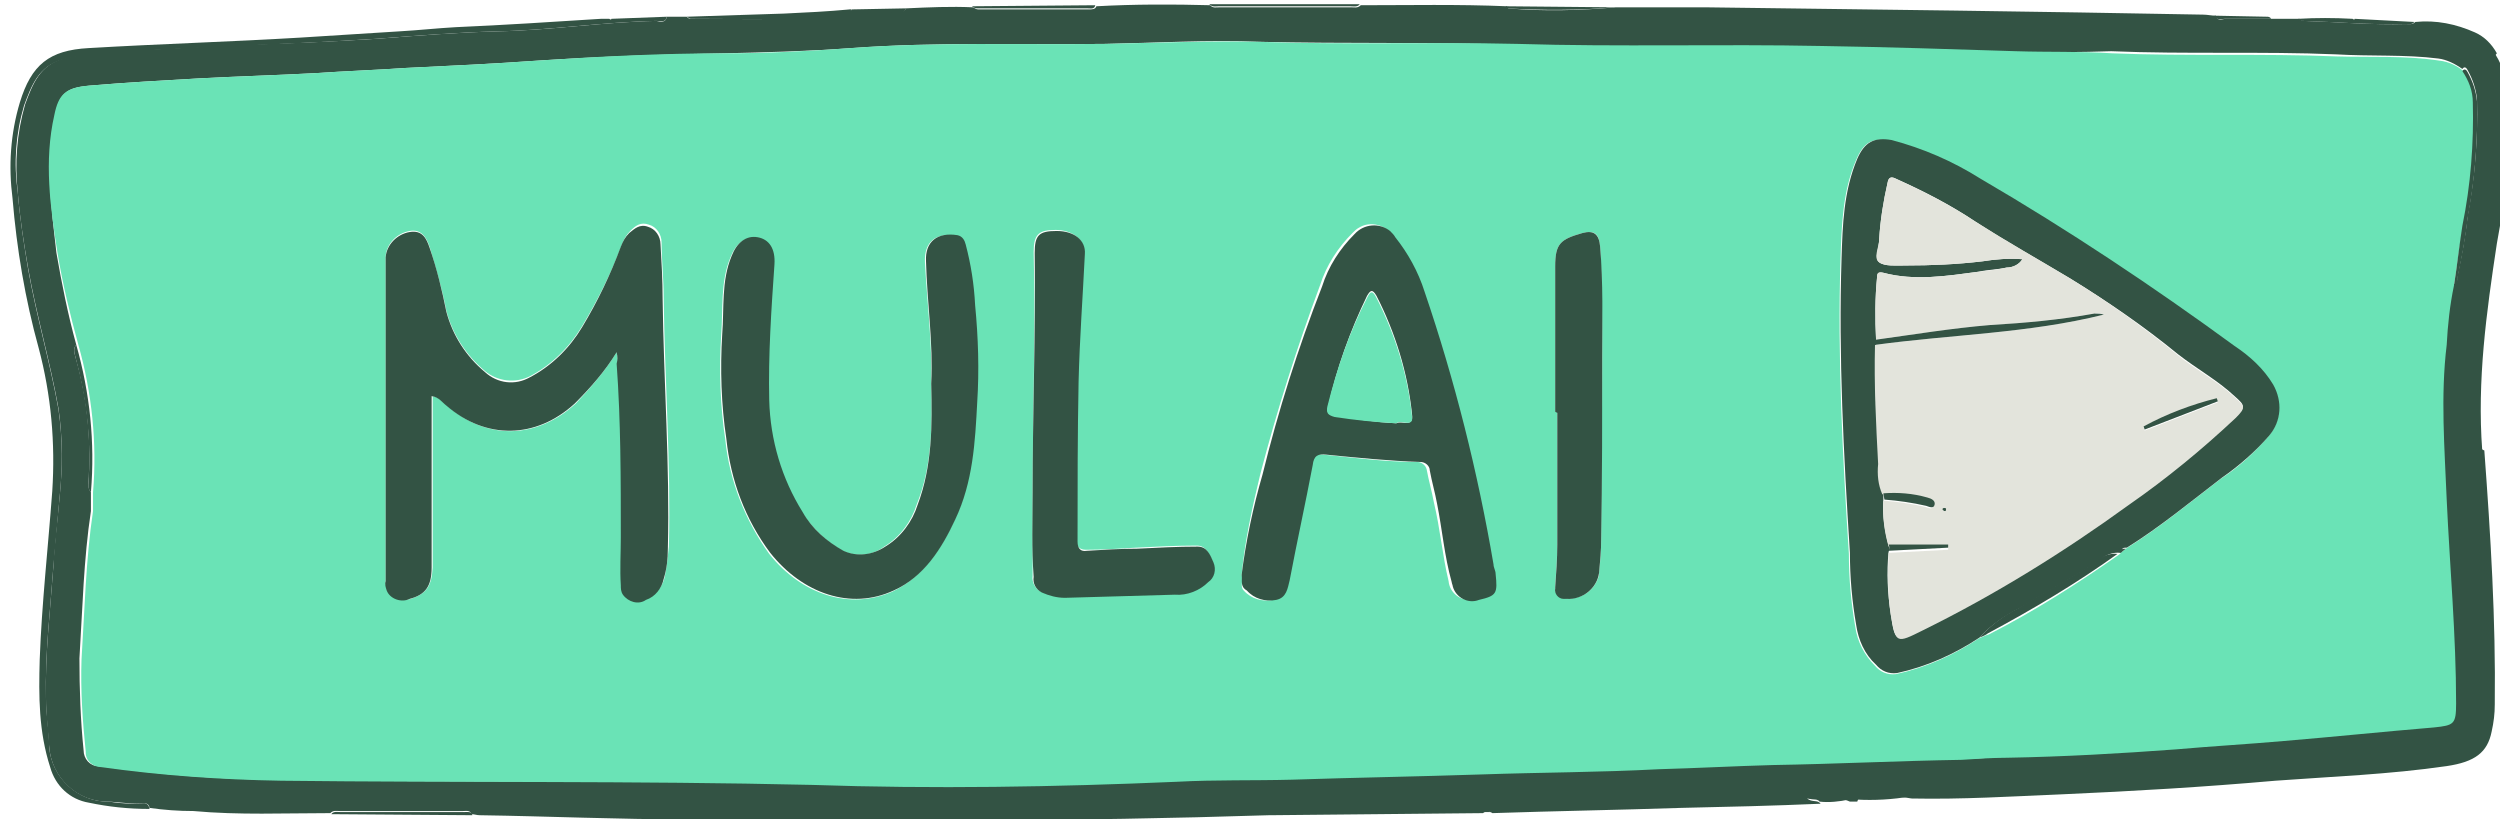
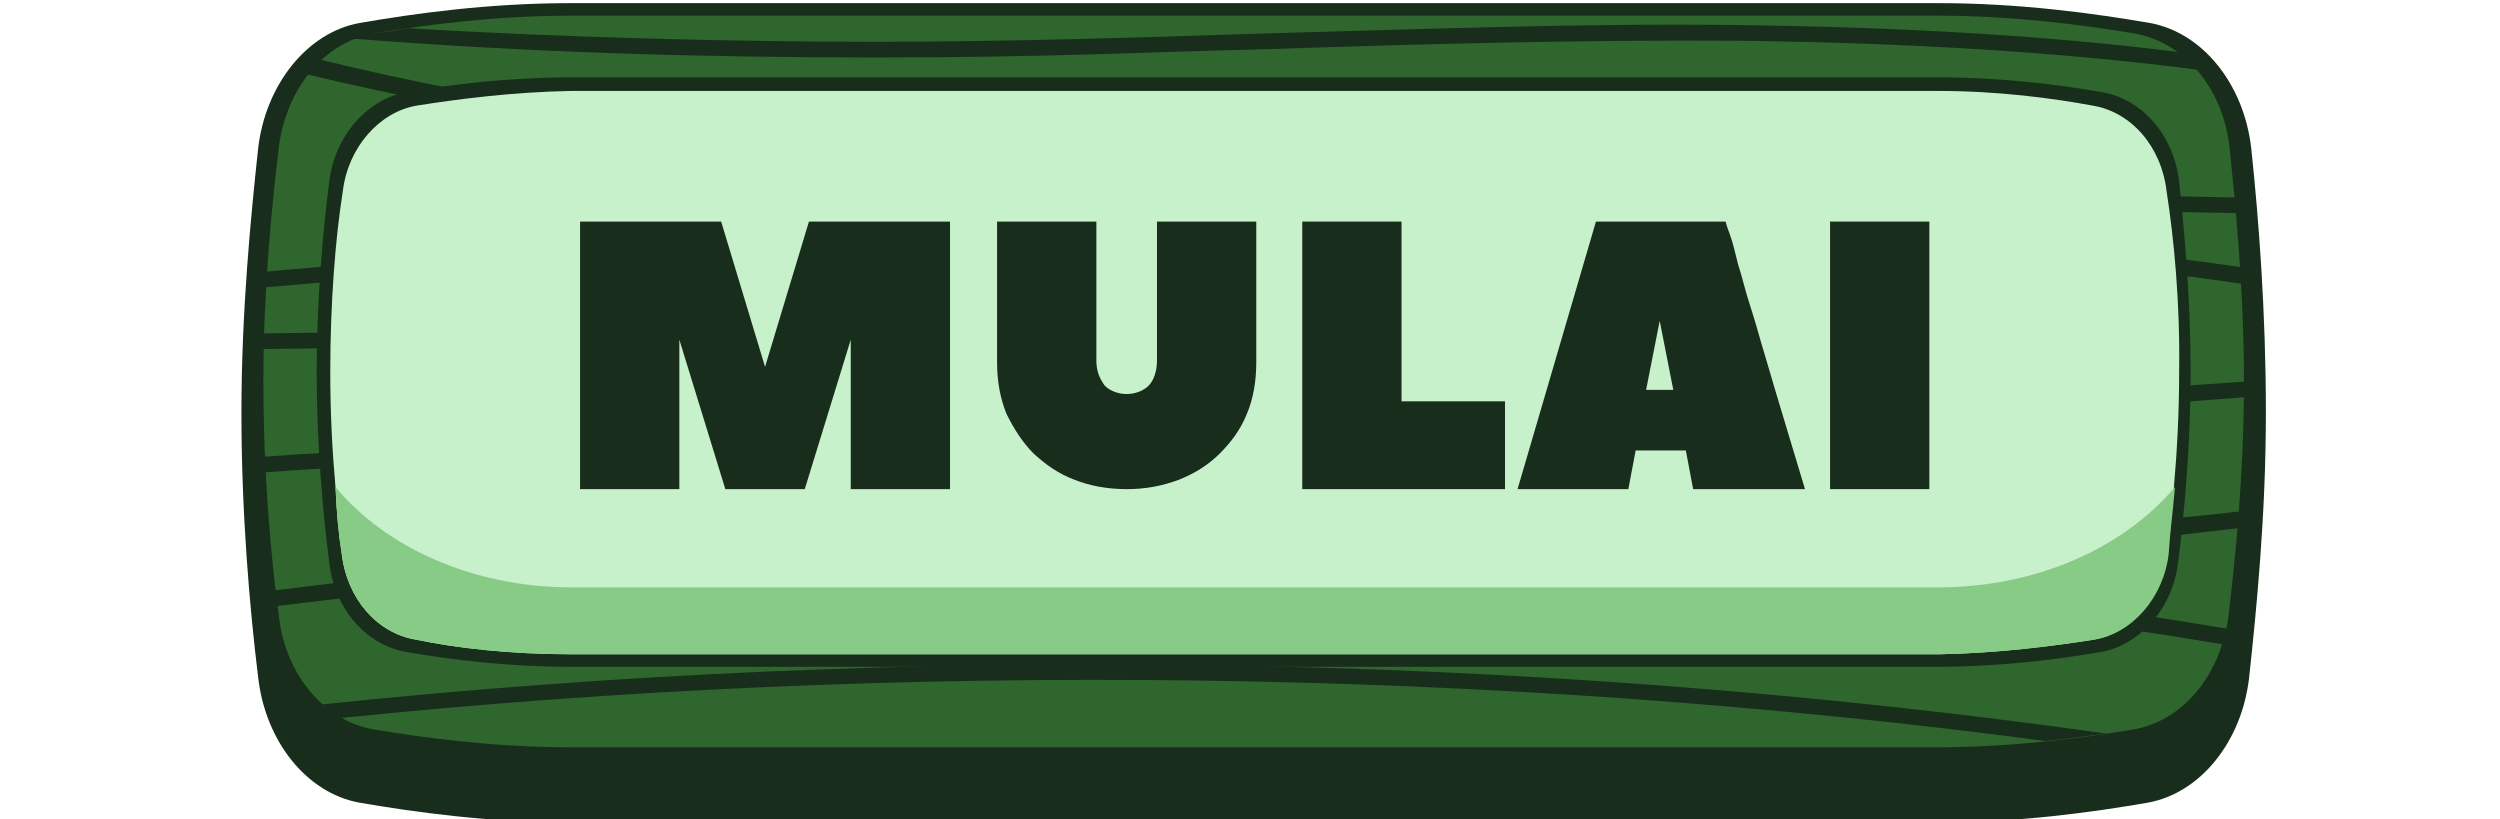
<svg xmlns="http://www.w3.org/2000/svg" version="1.1" id="Layer_1" x="0px" y="0px" viewBox="0 0 239.2 78.3" style="enable-background:new 0 0 239.2 78.3;" xml:space="preserve">
  <style type="text/css">
- 	.st0{fill:#335344;}
- 	.st1{fill:#6AE3B6;}
- 	.st2{fill:#E3E4DC;}
+ 	.st0{fill:#182D1C;}
+ 	.st1{fill:#2F662D;}
+ 	.st2{fill:#C7F1CB;}
+ 	.st3{fill:#88CB86;}
</style>
-   <g id="Layer_2_4_">
-     <g id="Layer_1-2_3_">
-       <path class="st0" d="M63.8,1.6h1.9c0.1,0.1,0.2,0.2,0.4,0.2c3.9,0,7.8,0.1,11.7-0.1c2.7-0.1,5.3-0.7,8-0.6c0.3,0,0.7,0.1,0.9-0.3    c2.1-0.1,4.3-0.2,6.4-0.1c0.2,0.1,0.3,0.2,0.5,0.2c3.5,0,7.1,0,10.6,0c0.3,0,0.6,0,0.7-0.3c3.6-0.2,7.3-0.2,10.9-0.1    c0.2,0.3,0.6,0.2,0.9,0.2h12.6c0.3,0,0.6,0.1,0.9-0.2c4.7,0,9.3-0.1,14,0.1c0,0.1,0.1,0.2,0.1,0.2c3.4,0.3,6.9,0.2,10.3-0.1    c2.9,0,5.7,0,8.6,0c15.9,0.2,31.8,0.4,47.6,0.7c0.4,0,0.8,0.1,1.2,0.1c0.2,0.6,0.6,0.3,1,0.3c1.5,0,3,0,4.4,0h2.6    c0.1,0.1,0.3,0.2,0.4,0.2c3.3,0.1,6.5,0.4,9.8,0.3c0.3,0,0.6,0.1,0.9-0.2c2-0.2,3.9,0.2,5.7,1c0.9,0.4,1.6,1.1,2.1,2    c-0.4,0.4-0.2,0.8,0,1.2c0.9,1.7,0.9,3.6,1,5.5c0.2,2.5-0.5,5-0.8,7.4c-0.6,4.1-1.1,8.2-1.7,12.4c-0.5,3.6-0.5,7.3-0.1,10.9    c0,0.3,0.1,0.5,0.4,0.6c0.6,8.1,1.1,16.2,1,24.3c0,0.9-0.1,1.7-0.3,2.6c-0.4,2-1.6,2.9-4.3,3.3c-5.5,0.8-11,1-16.4,1.4    c-6.8,0.6-13.6,1-20.4,1.3c-4.8,0.2-9.6,0.5-14.4,0.4c-1.7-0.3-3.3-0.3-5-0.1c-0.1,0-0.1,0.2-0.2,0.4h-0.7    c-1.3-0.6-2.7-0.1-4.1-0.3c0.5,0.4,1,0.1,1.3,0.5c-4.5,0.2-8.9,0.3-13.4,0.4c-6,0.2-12,0.3-18,0.5c-0.3-0.2-0.7-0.2-0.9,0    L121.6,78h-0.2c-18.5,0.6-37,0.6-55.6,0.4c-6.6,0-13.3-0.3-19.9-0.4c-0.3,0-0.5-0.1-0.8-0.1c-0.1-0.4-0.5-0.3-0.8-0.3H32.5    c-0.3,0-0.6-0.1-0.9,0.2c-4.4,0-8.7,0.2-13.1-0.2c-1.4,0-2.8-0.1-4.2-0.3c0-0.3-0.3-0.5-0.5-0.4c0,0-0.1,0-0.1,0    c-1.1,0-2.1-0.1-3.2-0.2c-3.1,0.1-5.6-2.3-5.8-5.3c-0.1-1.5-0.3-3.1-0.3-4.6c-0.1-4.2,0.4-8.3,0.7-12.5c0.1-2.2,0.4-4.4,0.6-6.7    C6,44.7,6,41.9,5.6,39.1c-0.8-4.5-2.1-8.9-2.9-13.4c-0.4-2.3-0.8-4.8-1-7.3c-0.3-2.8-0.1-5.6,0.7-8.4c0.7-1.9,1.4-3.8,3.7-4.4    c2.1-0.5,4.3-0.7,6.5-0.8c3.3-0.1,6.5-0.3,9.8-0.5C27,4.2,31.6,4,36.2,3.7C40,3.4,43.8,3.1,47.6,3c5.1-0.1,10.1-0.9,15.2-1    C63.2,2.1,63.7,2.2,63.8,1.6z M7.3,33c-0.3,0.3-0.2,0.7-0.1,1.1c1.1,3.8,1.5,7.6,1.3,11.5c0,0.5-0.2,1,0.2,1.5c0,0.6,0,1.2,0,1.8    C8,53.5,7.9,58.2,7.6,63c0,2.9,0.1,5.9,0.4,8.8c0,0.8,0.6,1.5,1.4,1.5c0,0,0,0,0.1,0c5.7,0.8,11.5,1.3,17.3,1.3    c17,0.3,33.9,0,50.8,0.4c11.6,0.3,23.3,0.2,34.9-0.3c3.7-0.2,7.3-0.1,11-0.2c6-0.2,12.1-0.3,18.1-0.5c5.7-0.2,11.3-0.2,17-0.5    c3.6-0.2,7.3-0.4,10.9-0.4c6-0.1,12.1-0.5,18.1-0.5c1.4,0,2.9-0.1,4.4-0.2c5.4-0.1,10.7-0.4,16.1-0.8c3.4-0.3,6.9-0.5,10.3-0.8    c4.8-0.4,9.6-0.9,14.4-1.3c1.9-0.2,2.1-0.3,2.1-2.3c0-6.5-0.6-13-0.9-19.5c-0.2-4.9-0.6-9.9,0-14.8c0.1-1.9,0.3-3.8,0.7-5.7    c0.4,0,0.4-0.3,0.4-0.6c0.4-1.9,0.8-3.9,1-5.9c0.7-3.7,1-7.4,0.9-11.2c-0.1-1-0.4-1.9-0.9-2.8c-0.1-0.2-0.3-0.4-0.5-0.1    c-0.7-0.5-1.5-0.9-2.3-1c-3.2-0.4-6.5-0.2-9.8-0.4c-7.1-0.3-14.3,0-21.5-0.3C199.2,5,196.1,5,193,5c-6.2-0.2-12.4-0.4-18.6-0.5    c-9.7-0.2-19.4,0.1-29.1-0.2C137,4,128.8,4.2,120.5,4c-4.9-0.2-9.8,0.1-14.7,0.2C97.7,4.3,89.6,4,81.5,4.6    c-4,0.3-8.1,0.4-12.1,0.5c-6,0.1-11.9,0.3-17.9,0.7c-4.2,0.3-8.4,0.5-12.6,0.7C36,6.7,33.1,6.8,30.2,7c-3.7,0.2-7.4,0.3-11.1,0.5    C15.5,7.7,12,7.9,8.5,8.2C6.4,8.4,5.7,8.9,5.3,11c-1,4.4-0.4,8.8,0.1,13.2C5.9,27.1,6.5,30.1,7.3,33z" />
-       <path class="st0" d="M63.8,1.6c-0.1,0.6-0.6,0.4-1,0.4c-5.1,0.1-10.1,0.9-15.2,1c-3.8,0.1-7.6,0.4-11.4,0.7    c-4.6,0.3-9.2,0.5-13.8,0.7c-3.3,0.2-6.5,0.3-9.8,0.5C10.3,5,8.2,5.2,6,5.7c-2.3,0.6-3,2.5-3.7,4.4c-0.8,2.7-1,5.5-0.6,8.3    c0.2,2.5,0.6,5,1,7.4c0.8,4.5,2.1,8.9,2.9,13.4C6,42,6,44.8,5.7,47.6c-0.2,2.2-0.4,4.4-0.6,6.7c-0.3,4.2-0.8,8.3-0.7,12.5    c0,1.6,0.3,3.1,0.3,4.6c0.2,3,2.8,5.4,5.8,5.3c1,0.2,2.1,0.2,3.2,0.2c0.3-0.1,0.5,0.1,0.6,0.4c0,0,0,0,0,0.1c-2,0-3.9-0.2-5.8-0.6    c-1.8-0.3-3.2-1.6-3.7-3.4c-1.1-3.4-1.1-6.8-1-10.3C4,57.7,4.6,52.4,5,47c0.3-4.6-0.1-9.2-1.3-13.7C2.4,28.6,1.6,23.8,1.2,19    C0.8,15.9,1,12.8,1.9,9.8c1.1-3.6,2.8-5,6.6-5.2c6.8-0.4,13.5-0.6,20.2-1c3.2-0.2,6.4-0.4,9.5-0.6c1.8-0.1,3.6-0.3,5.4-0.4    c4.6-0.2,9.2-0.5,13.9-0.8c0.3,0,0.5,0,0.8,0c0.1,0.1,0.2,0.1,0.2,0L63.8,1.6z" />
-       <path class="st0" d="M237.5,43.1c-0.4,0-0.4-0.3-0.4-0.6c-0.4-3.6-0.3-7.3,0.1-10.9c0.5-4.1,1.1-8.2,1.7-12.4    c0.4-2.5,1-4.9,0.8-7.4c-0.2-1.9-0.1-3.8-1-5.5c-0.2-0.4-0.4-0.8,0-1.2c1,1.6,1.5,3.5,1.4,5.3c0,4.3-0.4,8.7-1.2,12.9    C237.9,29.9,237,36.4,237.5,43.1z" />
-       <path class="st0" d="M86.7,0.8c-0.2,0.5-0.6,0.4-0.9,0.4c-2.7-0.1-5.4,0.5-8,0.6C73.9,1.9,70,1.8,66.1,1.8c-0.1,0-0.2-0.1-0.4-0.2    c3.1-0.1,6.2-0.2,9.3-0.3c2.1-0.1,4.2-0.2,6.3-0.4c0.1,0.1,0.2,0.1,0.2,0L86.7,0.8z" />
-       <path class="st0" d="M231,2.1c-0.2,0.3-0.6,0.2-0.9,0.2c-3.3,0.1-6.5-0.2-9.8-0.3c-0.1,0-0.3-0.1-0.4-0.2c1.7-0.1,3.4-0.1,5.2,0    c0.1,0.1,0.2,0.1,0.2,0L231,2.1z" />
-       <path class="st0" d="M130.1,0.4c-0.2,0.3-0.6,0.2-0.9,0.2h-12.6c-0.3,0-0.6,0.1-0.9-0.2L130.1,0.4z" />
-       <path class="st0" d="M31.7,77.9c0.2-0.3,0.6-0.2,0.9-0.2h11.8c0.3,0,0.7-0.1,0.8,0.3L31.7,77.9z" />
-       <path class="st0" d="M104.8,0.5c-0.1,0.4-0.4,0.3-0.7,0.3c-3.5,0-7.1,0-10.6,0c-0.2,0-0.4-0.1-0.5-0.2L104.8,0.5z" />
-       <path class="st0" d="M154.5,0.7C151,1,147.6,1,144.2,0.8c0,0-0.1-0.1-0.1-0.2L154.5,0.7z" />
-       <path class="st0" d="M177.6,76.5c0.1-0.1,0.1-0.4,0.2-0.4c1.7-0.2,3.3-0.2,5,0.1C181.1,76.5,179.3,76.6,177.6,76.5z" />
-       <path class="st0" d="M174.1,76.7c-0.3-0.4-0.8,0-1.3-0.5c1.5,0.2,2.8-0.3,4.1,0.3C176,76.7,175,76.8,174.1,76.7z" />
-       <path class="st0" d="M217.3,1.8c-1.5,0-3,0-4.4,0c-0.4,0-0.8,0.2-1-0.3l5,0.1C217,1.6,217.2,1.6,217.3,1.8z" />
-       <path class="st0" d="M141.7,77.7c0.3-0.2,0.7-0.2,0.9,0H141.7z" />
-       <path class="st0" d="M81.5,0.9c-0.1,0.1-0.2,0.1-0.2,0H81.5z" />
-       <path class="st0" d="M58.6,1.9c-0.1,0.1-0.2,0.1-0.2,0H58.6z" />
-       <path class="st0" d="M225.3,1.9c-0.1,0.1-0.2,0.1-0.2,0H225.3z" />
-       <path class="st0" d="M121.4,78.2L121.4,78.2z" />
-       <path class="st1" d="M234.8,27.3c-0.4,1.9-0.6,3.8-0.7,5.7c-0.6,4.9-0.2,9.9,0,14.8c0.3,6.5,0.9,13,0.9,19.5c0,2-0.2,2.1-2.1,2.3    c-4.8,0.4-9.6,0.9-14.4,1.3c-3.4,0.3-6.9,0.5-10.3,0.8c-5.4,0.4-10.7,0.7-16.1,0.8c-1.4,0-2.9,0.1-4.4,0.2    c-6.1,0.1-12.1,0.4-18.1,0.5c-3.6,0.1-7.3,0.3-10.9,0.4c-5.6,0.3-11.3,0.3-17,0.5c-6,0.2-12.1,0.3-18.1,0.5c-3.7,0.1-7.3,0-11,0.2    c-11.6,0.5-23.3,0.7-34.9,0.3c-17-0.4-33.9-0.2-50.8-0.4c-5.8-0.1-11.5-0.5-17.2-1.3c-0.8,0-1.5-0.6-1.5-1.4c0,0,0,0,0-0.1    c-0.3-2.9-0.5-5.9-0.4-8.8c0.3-4.7,0.4-9.5,1.1-14.2c0-0.6,0-1.2,0-1.8c0.4-4.7-0.1-9.5-1.4-14.1c-0.8-2.9-1.5-5.8-2-8.8    C4.8,19.8,4.2,15.4,5.2,11c0.4-2,1.1-2.6,3.2-2.8c3.6-0.3,7.1-0.5,10.6-0.7c3.7-0.2,7.4-0.3,11.1-0.5c2.9-0.2,5.8-0.3,8.7-0.5    c4.2-0.2,8.4-0.4,12.6-0.7c6-0.4,11.9-0.7,17.9-0.7c4,0,8.1-0.2,12.1-0.5c8.1-0.6,16.2-0.3,24.3-0.4c4.9-0.1,9.8-0.3,14.7-0.2    c8.3,0.3,16.5,0,24.8,0.2c9.7,0.3,19.4,0,29.1,0.2c6.2,0.1,12.4,0.3,18.6,0.5c3.1,0.1,6.1,0,9.2,0.2c7.2,0.3,14.3,0,21.5,0.3    c3.2,0.1,6.5-0.1,9.8,0.4c0.9,0.1,1.7,0.5,2.3,1c0.6,0.9,1,1.9,1,3c0.1,4-0.2,7.9-1,11.8C235.3,23.5,235.1,25.4,234.8,27.3z     M202.9,52.9l0.5-0.4c3.2-2,6.1-4.4,9.1-6.7c1.7-1.1,3.2-2.5,4.5-4c1.2-1.4,1.4-3.4,0.4-4.9c-0.9-1.5-2.2-2.8-3.7-3.7    c-7.8-5.7-15.9-11.1-24.3-16c-2.6-1.6-5.5-2.9-8.5-3.7c-1.7-0.4-2.6,0.1-3.3,1.8c-1.3,3-1.4,6.3-1.5,9.5    c-0.3,9.4,0.2,18.8,0.8,28.2c0,2.3,0.2,4.6,0.6,6.9c0.2,1.5,0.9,2.8,1.9,3.8c0.5,0.6,1.2,0.9,2,0.8c2.8-0.6,5.5-1.8,7.9-3.4    c0.3-0.1,0.6-0.3,1-0.4c4.3-2.2,8.4-4.8,12.4-7.6C202.8,53,202.9,53,202.9,52.9z M59,33.7c0.1,0.5,0.1,0.7,0.1,0.9    c0.3,5.5,0.4,11.1,0.4,16.6c0,1.5,0,3.1,0,4.6c0,0.9,0.7,1.6,1.5,1.6c0.3,0,0.6-0.1,0.9-0.2c0.9-0.3,1.5-1.1,1.7-2    c0.2-1,0.3-1.9,0.4-2.9c0.2-8-0.4-15.9-0.5-23.9c0-1.7-0.2-3.5-0.2-5.2c0-0.8-0.5-1.5-1.2-1.7c-0.8-0.3-1.3,0.1-1.8,0.6    c-0.4,0.4-0.6,0.8-0.8,1.3c-1,2.7-2.3,5.3-3.8,7.8c-1.2,2-2.9,3.7-5,4.8c-1.4,0.7-3.1,0.5-4.3-0.5c-1.8-1.5-3.1-3.5-3.7-5.8    c-0.4-2.1-1-4.1-1.6-6.1c-0.3-0.9-0.8-1.7-1.9-1.5c-1.2,0.2-2.2,1.2-2.3,2.4c0,10.3,0,20.7,0,31c-0.1,0.9,0.6,1.8,1.5,1.9    c0.3,0,0.6,0,0.9-0.1c1.5-0.5,2-1.2,2.1-3c0-2.3,0-4.7,0-7.1c0-3.1,0-6.2,0-9.3c0.7,0.1,1,0.6,1.4,0.9c3.8,3.4,8.6,3.2,12.3-0.2    C56.5,37.1,57.9,35.5,59,33.7z M118.8,55c0.2,0.5-0.2,1.1,0.2,1.5c0.7,0.8,1.8,1.1,2.8,0.9c1-0.2,1.1-1.1,1.3-1.9    c0.7-3.7,1.5-7.3,2.2-11c0.2-0.9,0.5-1.1,1.3-1c3,0.3,6,0.7,9,0.7c0.4,0,0.8,0.3,0.9,0.7c0,0,0,0,0,0c0.2,1.1,0.5,2.1,0.7,3.2    c0.6,2.5,0.8,5,1.4,7.5c0.1,1.1,1.1,1.9,2.2,1.8c0.2,0,0.3,0,0.5-0.1c1.6-0.4,1.8-0.6,1.6-2.5c0-0.3-0.1-0.6-0.2-0.9    c-1.5-8.9-3.7-17.6-6.6-26.1c-0.6-1.9-1.5-3.6-2.8-5.2c-0.7-1.1-2.2-1.5-3.3-0.8c-0.2,0.1-0.4,0.3-0.6,0.5c-1.4,1.4-2.5,3.1-3.1,5    c-2.2,5.9-4.1,11.9-5.7,18C119.8,48.6,119.1,51.8,118.8,55L118.8,55z M89.1,36.7c0.1,4,0.1,7.9-1.4,11.6c-0.5,1.6-1.6,3.1-3.1,4    c-1.2,0.9-2.7,1-4,0.4c-1.6-0.9-2.9-2.2-3.9-3.7c-2-3.2-3.1-6.9-3.2-10.6c-0.1-4.3,0.2-8.7,0.5-13c0.1-1.5-0.5-2.4-1.6-2.6    s-2,0.5-2.5,1.8c-1,2.4-0.7,5-0.9,7.5c-0.2,3.3-0.1,6.7,0.4,10c0.4,3.9,1.9,7.7,4.2,10.9c3.1,3.9,7.7,5.4,11.8,3.6    c2.9-1.4,4.6-4,5.9-6.8c1.7-3.6,1.9-7.4,2.1-11.2c0.2-3.1,0.1-6.2-0.2-9.3c-0.1-1.9-0.4-3.9-0.9-5.8c-0.1-0.4-0.2-0.8-0.8-0.9    c-1.9-0.4-3.1,0.5-3,2.5C88.7,28.9,89.2,32.8,89.1,36.7z M98.8,47.1c0,2.7,0,5.3,0,8c-0.1,0.6,0.3,1.3,0.8,1.5    c0.7,0.3,1.5,0.5,2.2,0.5c3.5-0.1,7-0.2,10.5-0.3c1.2,0,2.3-0.4,3.2-1.2c0.5-0.5,0.7-1.3,0.5-1.9c-0.3-0.7-0.6-1.5-1.5-1.5    c-1.9,0-3.9,0.1-5.8,0.2c-1.6,0.1-3.2,0.2-4.8,0.2c-0.6,0-0.9-0.3-0.9-0.9c0-5.1,0-10.2,0.1-15.3c0.1-4.1,0.4-8.1,0.6-12.2    c0.1-1.3-1.1-2.2-2.7-2.2s-2.1,0.4-2.1,2.1C99.1,31.8,98.8,39.5,98.8,47.1z M148.8,39.4h0.2c0,4.2,0,8.4,0,12.6    c0,1.4-0.1,2.7-0.2,4.1c-0.1,0.5,0.2,1,0.7,1.1c0,0,0.1,0,0.1,0c1.5,0.3,3-0.6,3.4-2.2c0-0.1,0-0.1,0-0.2c0.1-1,0.2-2.1,0.2-3.2    c0-5.8,0.1-11.7,0.1-17.5c0-3.5,0-7-0.2-10.5c-0.1-1.2-0.5-1.6-1.7-1.3c-2.1,0.6-2.6,1-2.6,3.2C148.8,30.2,148.8,34.8,148.8,39.4z    " />
-       <path class="st0" d="M234.8,27.3c0.3-1.9,0.5-3.8,0.8-5.7c0.8-3.9,1.1-7.9,1-11.8c0-1.1-0.4-2.1-1-3c0.2-0.3,0.4-0.1,0.5,0.1    c0.5,0.9,0.8,1.8,0.9,2.8c0.1,3.7-0.2,7.5-0.9,11.2c-0.2,2-0.6,3.9-1,5.9C235.2,26.9,235.2,27.2,234.8,27.3z" />
-       <path class="st0" d="M7.3,33c1.3,4.6,1.8,9.3,1.4,14.1c-0.4-0.4-0.2-1-0.2-1.5c0.2-3.9-0.3-7.8-1.3-11.5C7.1,33.7,7,33.3,7.3,33z" />
-       <path class="st0" d="M189.4,61c-2.4,1.6-5.1,2.8-7.9,3.4c-0.8,0.1-1.5-0.2-2-0.8c-1.1-1-1.7-2.4-1.9-3.8c-0.4-2.3-0.6-4.6-0.6-6.9    c-0.6-9.4-1.1-18.8-0.8-28.2c0.1-3.2,0.2-6.4,1.5-9.5c0.7-1.6,1.6-2.1,3.3-1.8c3,0.8,5.8,2,8.5,3.7c8.4,4.9,16.5,10.3,24.3,16    c1.5,1,2.8,2.2,3.7,3.7c0.9,1.6,0.8,3.5-0.4,4.9c-1.3,1.5-2.9,2.9-4.5,4c-3,2.3-5.9,4.7-9.1,6.7c-0.3,0-0.5,0-0.5,0.4    c0,0-0.1,0.1-0.1,0.1c-0.7-0.1-1.5,0.2-2,0.7c-2.4,1.6-5.1,3-7.5,4.5C191.8,58.9,190.5,59.8,189.4,61z M179.5,32.9    c-0.2,3.8,0.1,7.6,0.3,11.4c-0.1,1,0,2,0.4,2.9v0.6c-0.1,1.5,0.1,2.9,0.5,4.4c0.1,0.2,0.1,0.4,0,0.6c-0.2,2-0.1,3.9,0.2,5.9    c0.4,2.8,0.5,2.8,3.1,1.5c6.9-3.4,13.5-7.5,19.7-12c3.6-2.5,7-5.3,10.2-8.3c1-1,0.9-1.1-0.1-2c-1.6-1.5-3.6-2.6-5.4-4    c-3.3-2.7-6.8-5.1-10.4-7.3c-3-1.8-6.1-3.5-9-5.4c-2.4-1.6-4.9-2.9-7.6-4.1c-0.4-0.2-0.7-0.2-0.8,0.4c-0.4,1.8-0.7,3.6-0.8,5.4    c0,0.8-0.5,1.8,0,2.2s1.6,0.3,2.5,0.3c2.5,0,4.9-0.1,7.4-0.4c1.2-0.2,2.5-0.3,3.8-0.2c-0.3,0.5-0.9,0.8-1.5,0.8    c-0.9,0.2-1.8,0.2-2.7,0.4c-3,0.4-6.1,0.9-9.1,0.1c-0.4-0.1-0.6,0-0.6,0.4c-0.2,2-0.2,4-0.1,6L179.5,32.9z" />
-       <path class="st0" d="M59,33.7c-1.1,1.8-2.5,3.4-4,4.9c-3.7,3.4-8.5,3.5-12.3,0.2c-0.4-0.3-0.7-0.8-1.4-0.9c0,3.1,0,6.2,0,9.3    c0,2.3,0,4.7,0,7.1c0,1.8-0.6,2.6-2.1,3c-0.8,0.4-1.9,0-2.2-0.8c-0.1-0.3-0.2-0.6-0.1-0.9c0-10.3,0-20.7,0-31    c0.1-1.2,1.1-2.2,2.3-2.4c1.2-0.2,1.6,0.6,1.9,1.5c0.7,2,1.2,4.1,1.6,6.1c0.6,2.3,1.9,4.3,3.7,5.8c1.2,1.1,2.9,1.3,4.3,0.5    c2.1-1.1,3.8-2.8,5-4.8c1.5-2.5,2.7-5,3.7-7.7c0.2-0.5,0.4-0.9,0.8-1.3c0.5-0.4,1-0.9,1.8-0.6c0.7,0.2,1.2,0.9,1.2,1.7    c0.1,1.7,0.2,3.4,0.2,5.2c0.1,8,0.7,15.9,0.5,23.9c0,1-0.1,1.9-0.4,2.9c-0.2,0.9-0.8,1.7-1.7,2c-0.7,0.5-1.7,0.2-2.2-0.5    c-0.2-0.3-0.2-0.6-0.2-0.9c-0.1-1.5,0-3.1,0-4.6c0-5.5,0-11.1-0.4-16.6C59.1,34.4,59.1,34.2,59,33.7z" />
-       <path class="st0" d="M118.8,55c0.4-3.2,1.1-6.5,2-9.6c1.5-6.1,3.4-12.1,5.7-18c0.6-1.9,1.7-3.6,3.1-5c0.9-1,2.4-1.1,3.4-0.3    c0.2,0.2,0.4,0.4,0.5,0.6c1.2,1.5,2.2,3.3,2.8,5.2c2.9,8.5,5.1,17.3,6.6,26.1c0,0.3,0.2,0.6,0.2,0.9c0.2,1.9,0.1,2.1-1.6,2.5    c-1,0.4-2.2-0.2-2.5-1.3c0-0.1-0.1-0.3-0.1-0.4c-0.7-2.5-0.9-5-1.4-7.5c-0.2-1.1-0.5-2.1-0.7-3.2c0-0.4-0.4-0.8-0.9-0.8    c0,0,0,0,0,0c-3-0.1-6-0.4-9-0.7c-0.8-0.1-1.2,0.1-1.3,1c-0.7,3.7-1.5,7.3-2.2,11c-0.2,0.8-0.3,1.7-1.3,1.9    c-1,0.2-2.1-0.1-2.8-0.9C118.6,56.1,118.9,55.5,118.8,55z M133.6,40.5c0.5-0.3,1.7,0.5,1.5-0.9c-0.4-3.9-1.6-7.8-3.4-11.3    c-0.4-0.7-0.6-0.5-0.9,0c-1.6,3.3-2.9,6.9-3.7,10.5c-0.2,0.7,0,0.9,0.7,1C129.6,40.1,131.6,40.4,133.6,40.5z" />
-       <path class="st0" d="M89.1,36.7c0.2-3.9-0.4-7.8-0.5-11.7c-0.1-1.9,1.1-2.8,3-2.5c0.5,0.1,0.7,0.5,0.8,0.9    c0.5,1.9,0.8,3.8,0.9,5.8c0.3,3.1,0.4,6.2,0.2,9.3c-0.2,3.8-0.4,7.6-2.1,11.2c-1.3,2.8-3,5.5-5.9,6.8c-4.1,1.9-8.7,0.3-11.8-3.6    c-2.4-3.2-3.8-7-4.2-10.9c-0.5-3.3-0.6-6.7-0.4-10c0.2-2.5-0.1-5.1,0.9-7.5c0.5-1.3,1.4-2,2.5-1.8s1.7,1.1,1.6,2.6    c-0.3,4.3-0.6,8.7-0.5,13c0.1,3.8,1.2,7.5,3.2,10.7c0.9,1.6,2.3,2.8,3.9,3.7c1.3,0.6,2.8,0.4,4-0.4c1.5-0.9,2.6-2.4,3.1-4    C89.2,44.6,89.2,40.7,89.1,36.7z" />
-       <path class="st0" d="M98.8,47.1c0-7.7,0.3-15.3,0.2-22.9c0-1.7,0.4-2.1,2.1-2.1s2.8,0.9,2.7,2.2c-0.2,4.1-0.5,8.1-0.6,12.2    c-0.1,5.1-0.1,10.2-0.1,15.3c0,0.7,0.3,1,0.9,0.9c1.6-0.1,3.2-0.2,4.8-0.2c1.9-0.1,3.9-0.2,5.8-0.2c0.9,0,1.2,0.8,1.5,1.5    c0.3,0.7,0.1,1.5-0.5,1.9c-0.8,0.8-2,1.3-3.2,1.2c-3.5,0.1-7,0.2-10.5,0.3c-0.8,0-1.5-0.2-2.2-0.5c-0.6-0.3-0.9-0.9-0.8-1.5    C98.7,52.5,98.8,49.8,98.8,47.1z" />
-       <path class="st0" d="M148.8,39.4c0-4.6,0-9.3,0-13.9c0-2.2,0.5-2.6,2.6-3.2c1.1-0.3,1.6,0.1,1.7,1.3c0.3,3.5,0.2,7,0.2,10.5    c0,5.8,0,11.7-0.1,17.5c0,1.1-0.1,2.1-0.2,3.2c-0.2,1.5-1.6,2.6-3.1,2.5c-0.1,0-0.2,0-0.3,0c-0.5,0-0.9-0.5-0.8-1c0,0,0-0.1,0-0.1    c0.1-1.4,0.2-2.7,0.2-4.1c0-4.2,0-8.4,0-12.6L148.8,39.4z" />
-       <path class="st0" d="M189.4,61c1.1-1.2,2.3-2.1,3.7-2.8c2.5-1.6,5.1-2.9,7.5-4.5c0.5-0.5,1.3-0.8,2-0.7c-3.9,2.8-8.1,5.3-12.4,7.6    C190.1,60.7,189.7,60.9,189.4,61z" />
-       <path class="st0" d="M202.9,52.9c0-0.4,0.2-0.4,0.5-0.4L202.9,52.9z" />
-       <path class="st2" d="M179.5,32.5c-0.1-2-0.1-4,0.1-6c0-0.4,0.1-0.5,0.6-0.4c3,0.8,6.1,0.3,9.1-0.1c0.9-0.1,1.8-0.2,2.7-0.4    c0.6,0,1.2-0.3,1.5-0.8c-1.3-0.1-2.5,0-3.8,0.2c-2.5,0.3-4.9,0.4-7.4,0.4c-0.9,0-1.9,0.1-2.5-0.3s0-1.5,0-2.2    c0.1-1.8,0.4-3.7,0.8-5.4c0.1-0.6,0.4-0.6,0.8-0.4c2.6,1.2,5.2,2.5,7.6,4.1c3,1.9,6,3.6,9,5.4c3.6,2.2,7.1,4.7,10.4,7.4    c1.7,1.4,3.7,2.4,5.4,4c1,0.9,1.1,1,0.1,2c-3.2,3-6.6,5.8-10.2,8.3c-6.2,4.5-12.8,8.6-19.7,12c-2.6,1.3-2.6,1.3-3.1-1.5    c-0.3-2-0.3-3.9-0.2-5.9l5.7-0.3v-0.3h-5.7c-0.4-1.4-0.6-2.9-0.5-4.4c1.3,0.1,2.7,0.3,4,0.6c0.3,0.1,0.7,0.3,0.8-0.1    s-0.3-0.6-0.7-0.7c-1.4-0.4-2.8-0.5-4.2-0.4c-0.4-0.9-0.5-1.9-0.4-2.9c-0.2-3.8-0.4-7.6-0.3-11.4c7.3-1,14.7-1.1,21.9-2.9    c-0.3-0.1-0.6-0.2-0.9-0.1c-3.3,0.6-6.6,0.9-10,1.1C186.8,31.4,183.2,32,179.5,32.5z M212.2,38.5l-0.1-0.3c-2.4,0.6-4.8,1.5-7,2.7    l0.1,0.3L212.2,38.5z M186.2,48.7c-0.1,0-0.1-0.1-0.2-0.1s-0.1,0.1-0.1,0.2s0.1,0.1,0.2,0.1S186.2,48.7,186.2,48.7z" />
-       <path class="st0" d="M179.5,32.5c3.6-0.5,7.3-1.1,10.9-1.4c3.4-0.2,6.7-0.5,10-1.1c0.3,0,0.6,0,0.9,0.1    c-7.2,1.8-14.6,1.9-21.9,2.9C179.5,32.8,179.5,32.6,179.5,32.5z" />
-       <path class="st0" d="M180.2,47.2c1.4-0.1,2.8,0,4.2,0.4c0.4,0.1,0.8,0.3,0.7,0.7s-0.5,0.2-0.8,0.1c-1.3-0.3-2.7-0.5-4-0.6    L180.2,47.2z" />
-       <path class="st0" d="M180.7,52.1h5.7v0.3l-5.7,0.3C180.8,52.5,180.8,52.3,180.7,52.1z" />
-       <path class="st1" d="M133.6,40.5c-2-0.1-3.9-0.3-5.9-0.6c-0.7-0.2-0.8-0.4-0.7-1c0.9-3.6,2.1-7.1,3.8-10.4c0.3-0.6,0.5-0.8,0.9,0    c1.8,3.5,3,7.4,3.4,11.3C135.3,41,134,40.1,133.6,40.5z" />
-       <path class="st0" d="M212.2,38.4l-7,2.7l-0.1-0.3c2.2-1.2,4.6-2.1,7-2.7L212.2,38.4z" />
-       <path class="st0" d="M186.2,48.7c0,0.1,0,0.2-0.1,0.2s-0.1,0-0.2-0.1s0-0.2,0.1-0.2S186.2,48.6,186.2,48.7z" />
-     </g>
+   <g id="g168">
+     <path id="path169" class="st0" d="M215.4,14.2c-0.7-6.2-4.7-11.1-9.7-12c-5.2-0.9-12.4-1.9-20.2-1.9H54.6c-7.9,0-15,1-20.2,1.9   c-5,0.9-9,5.9-9.7,12c-0.7,6.5-1.6,15.6-1.6,25.3s0.8,18.8,1.6,25.3c0.7,6.2,4.7,11.1,9.7,12c5.2,0.9,12.4,1.9,20.2,1.9h130.7   c7.9,0,15-1,20.2-1.9c5-0.9,9-5.8,9.7-12c0.7-6.5,1.6-15.5,1.6-25.3S216.1,20.8,215.4,14.2L215.4,14.2L215.4,14.2z" />
+     <path id="path171" class="st1" d="M213.3,13.9c-0.7-5.6-4.4-9.9-9.1-10.7c-4.8-0.8-11.5-1.7-18.8-1.7H54.6c-7.3,0-14,0.9-18.8,1.7   c-4.7,0.8-8.3,5.1-9.1,10.7c-0.7,5.8-1.5,13.8-1.5,22.6s0.7,16.7,1.5,22.6c0.7,5.6,4.4,9.9,9.1,10.7c4.8,0.8,11.5,1.7,18.8,1.7   h130.7c7.3,0,14-0.9,18.8-1.7c4.7-0.8,8.3-5.1,9.1-10.7c0.7-5.8,1.5-13.8,1.5-22.6S213.9,19.7,213.3,13.9L213.3,13.9L213.3,13.9z" />
+     <path id="path172" class="st0" d="M116.6,47c-30.1-2.7-61.1-5.6-91.3-3.3v1.5c29.8-2.3,60.7,0.5,90.7,3.2   c19.6,1.7,42.3,3.8,65.1,3.8s22.4-0.5,33.4-1.7c0-0.5,0-1,0.1-1.6C181.6,52.8,145.7,49.5,116.6,47L116.6,47L116.6,47z" />
+     <path id="path173" class="st0" d="M90.8,14.8c-23.1-1.9-43-4.9-60.2-9.1c-0.5,0.5-0.8,0.8-1.3,1.4c17.5,4.2,37.5,7.2,60.9,9.1   c26.2,2.2,53.1,2.7,79.1,3.3l44.9,0.9c0-0.5-0.1-1-0.1-1.5l-44.7-0.9C143.7,17.6,116.8,17,90.8,14.8L90.8,14.8L90.8,14.8z" />
+     <path id="path174" class="st0" d="M108.3,34.8c-27.3-1.6-55.4-3.4-83.2-2.9v1.5c27.6-0.5,55.6,1.2,82.8,2.8c23.9,1.5,48.3,3,72.6,3   s23-0.4,34.4-1.2v-1.5C179.8,39.2,143.5,36.9,108.3,34.8L108.3,34.8L108.3,34.8z" />
+     <path id="path175" class="st0" d="M121.6,51.7c-32.5-0.7-64.5,0.9-95.4,4.8c0,0.5,0,1,0.2,1.5c60.8-7.6,127.3-6.2,186.6,3.7   c0.2-0.5,0.3-1,0.4-1.5C184,55.3,153.2,52.4,121.6,51.7L121.6,51.7L121.6,51.7z" />
+     <path id="path176" class="st0" d="M195.7,70.9c2.1-0.2,4-0.5,5.9-0.7c-55.1-7.8-114.6-8.7-170.8-2.8c0.5,0.5,1.2,0.9,1.8,1.3   C86.2,63.2,142.9,63.9,195.7,70.9z" />
+     <path id="path177" class="st0" d="M166.5,2.4c-15.2-0.2-30.6,0.4-45.4,0.8C108.8,3.6,96.1,4,83.5,4S53.8,3.6,39.1,2.7   c-1.2,0.2-2.4,0.4-3.4,0.5c-0.6,0-1.3,0.3-1.9,0.5C50.2,5,67,5.5,83.6,5.5s25.4-0.5,37.8-0.8c14.8-0.5,30.1-0.9,45.1-0.8   c16.3,0.2,31,1.1,44,2.8c-0.5-0.6-1.2-1.3-1.9-1.7C196,3.4,182,2.6,166.5,2.4L166.5,2.4L166.5,2.4z" />
+     <path id="path178" class="st0" d="M103.2,20.1c-18.6,0.7-37.1,2.4-55.2,3.9l-22.7,2v1.5l23.3-2c17.9-1.6,36.4-3.2,54.9-3.9   C141,20.1,179,22,214.8,27.2c0-0.5,0-1-0.1-1.6C178.8,20.5,140.8,18.6,103.2,20.1L103.2,20.1L103.2,20.1z" />
+     <path id="path179" class="st0" d="M208.5,17.4c-0.5-4.5-3.6-8-7.5-8.6c-4-0.7-9.5-1.4-15.6-1.4H54.6c-6,0-11.5,0.7-15.6,1.4   c-3.8,0.6-7,4.2-7.5,8.6c-0.6,4.7-1.2,11.2-1.2,18.2s0.6,13.5,1.2,18.2c0.5,4.5,3.6,8,7.5,8.6c4,0.7,9.5,1.4,15.6,1.4h130.7   c6,0,11.5-0.7,15.6-1.4c3.8-0.6,7-4.2,7.5-8.6c0.6-4.7,1.2-11.2,1.2-18.2S209,22.1,208.5,17.4L208.5,17.4L208.5,17.4z" />
+     <path id="path180" class="st2" d="M208.5,35.6c0,3.9-0.2,7.6-0.5,11c-0.2,2.4-0.5,4.6-0.6,6.4c-0.5,4.2-3.5,7.6-7.1,8.2   c-3.8,0.6-9.1,1.3-14.8,1.4H54.6c-5.8,0-11-0.6-14.8-1.4c-3.7-0.6-6.6-3.9-7.1-8.2c-0.3-1.8-0.5-4-0.6-6.4c-0.3-3.3-0.5-7-0.5-11   c0-6.7,0.5-12.9,1.2-17.3c0.5-4.2,3.5-7.6,7.1-8.2c3.8-0.6,9.1-1.3,14.8-1.4h130.7c5.8,0,11,0.7,14.8,1.4c3.7,0.6,6.6,3.9,7.1,8.2   C208,22.8,208.6,28.9,208.5,35.6L208.5,35.6L208.5,35.6z" />
+     <path id="path181" class="st3" d="M208.1,46.6c-0.2,2.4-0.5,4.6-0.6,6.4c-0.5,4.2-3.5,7.6-7.1,8.2c-3.8,0.6-9.1,1.3-14.8,1.4H54.6   c-5.8,0-11-0.6-14.8-1.4c-3.7-0.6-6.6-3.9-7.1-8.2c-0.3-1.8-0.5-4-0.6-6.4c4.8,5.8,13.2,9.6,22.6,9.6h130.7   C194.9,56.2,203.2,52.4,208.1,46.6L208.1,46.6L208.1,46.6z" />
+   </g>
+   <g>
+     <path class="st0" d="M69.4,46.8L65,32.5v14.3h-9.5V21.2H69l4.2,13.9l4.2-13.9h13.5v25.6h-9.5V32.5L77,46.8   C77,46.8,69.4,46.8,69.4,46.8z" />
+     <path class="st0" d="M107.8,37.7c0.8,0,1.6-0.3,2.1-0.8c0.5-0.5,0.8-1.4,0.8-2.4V21.2h9.5v13.5c0,1.8-0.3,3.5-0.9,4.9   c-0.6,1.5-1.5,2.7-2.6,3.8c-1.1,1.1-2.4,1.9-3.9,2.5c-1.6,0.6-3.2,0.9-5,0.9s-3.5-0.3-5-0.9c-1.6-0.6-2.8-1.5-3.9-2.5   c-1.1-1.1-1.9-2.4-2.6-3.8c-0.6-1.5-0.9-3.1-0.9-4.9V21.2h9.5v13.3c0,1,0.3,1.7,0.8,2.4C106.2,37.4,107,37.7,107.8,37.7z" />
+     <path class="st0" d="M134.1,38.4h9.9v8.4h-19.4V21.2h9.5V38.4C134.1,38.4,134.1,38.4,134.1,38.4z" />
+     <path class="st0" d="M165.1,21.2c0,0,0.1,0.4,0.4,1.2c0.3,0.8,0.5,1.7,0.8,2.9c0.4,1.2,0.7,2.6,1.2,4.1s0.9,3.1,1.4,4.7   c1.1,3.8,2.4,8,3.8,12.7H162l-0.7-3.7h-4.8l-0.7,3.7h-10.6l7.5-25.6L165.1,21.2L165.1,21.2z M160.1,37.3l-1.3-6.6l-1.3,6.6H160.1   L160.1,37.3L160.1,37.3z" />
+     <path class="st0" d="M184.6,46.8h-9.5V21.2h9.5V46.8z" />
  </g>
</svg>
